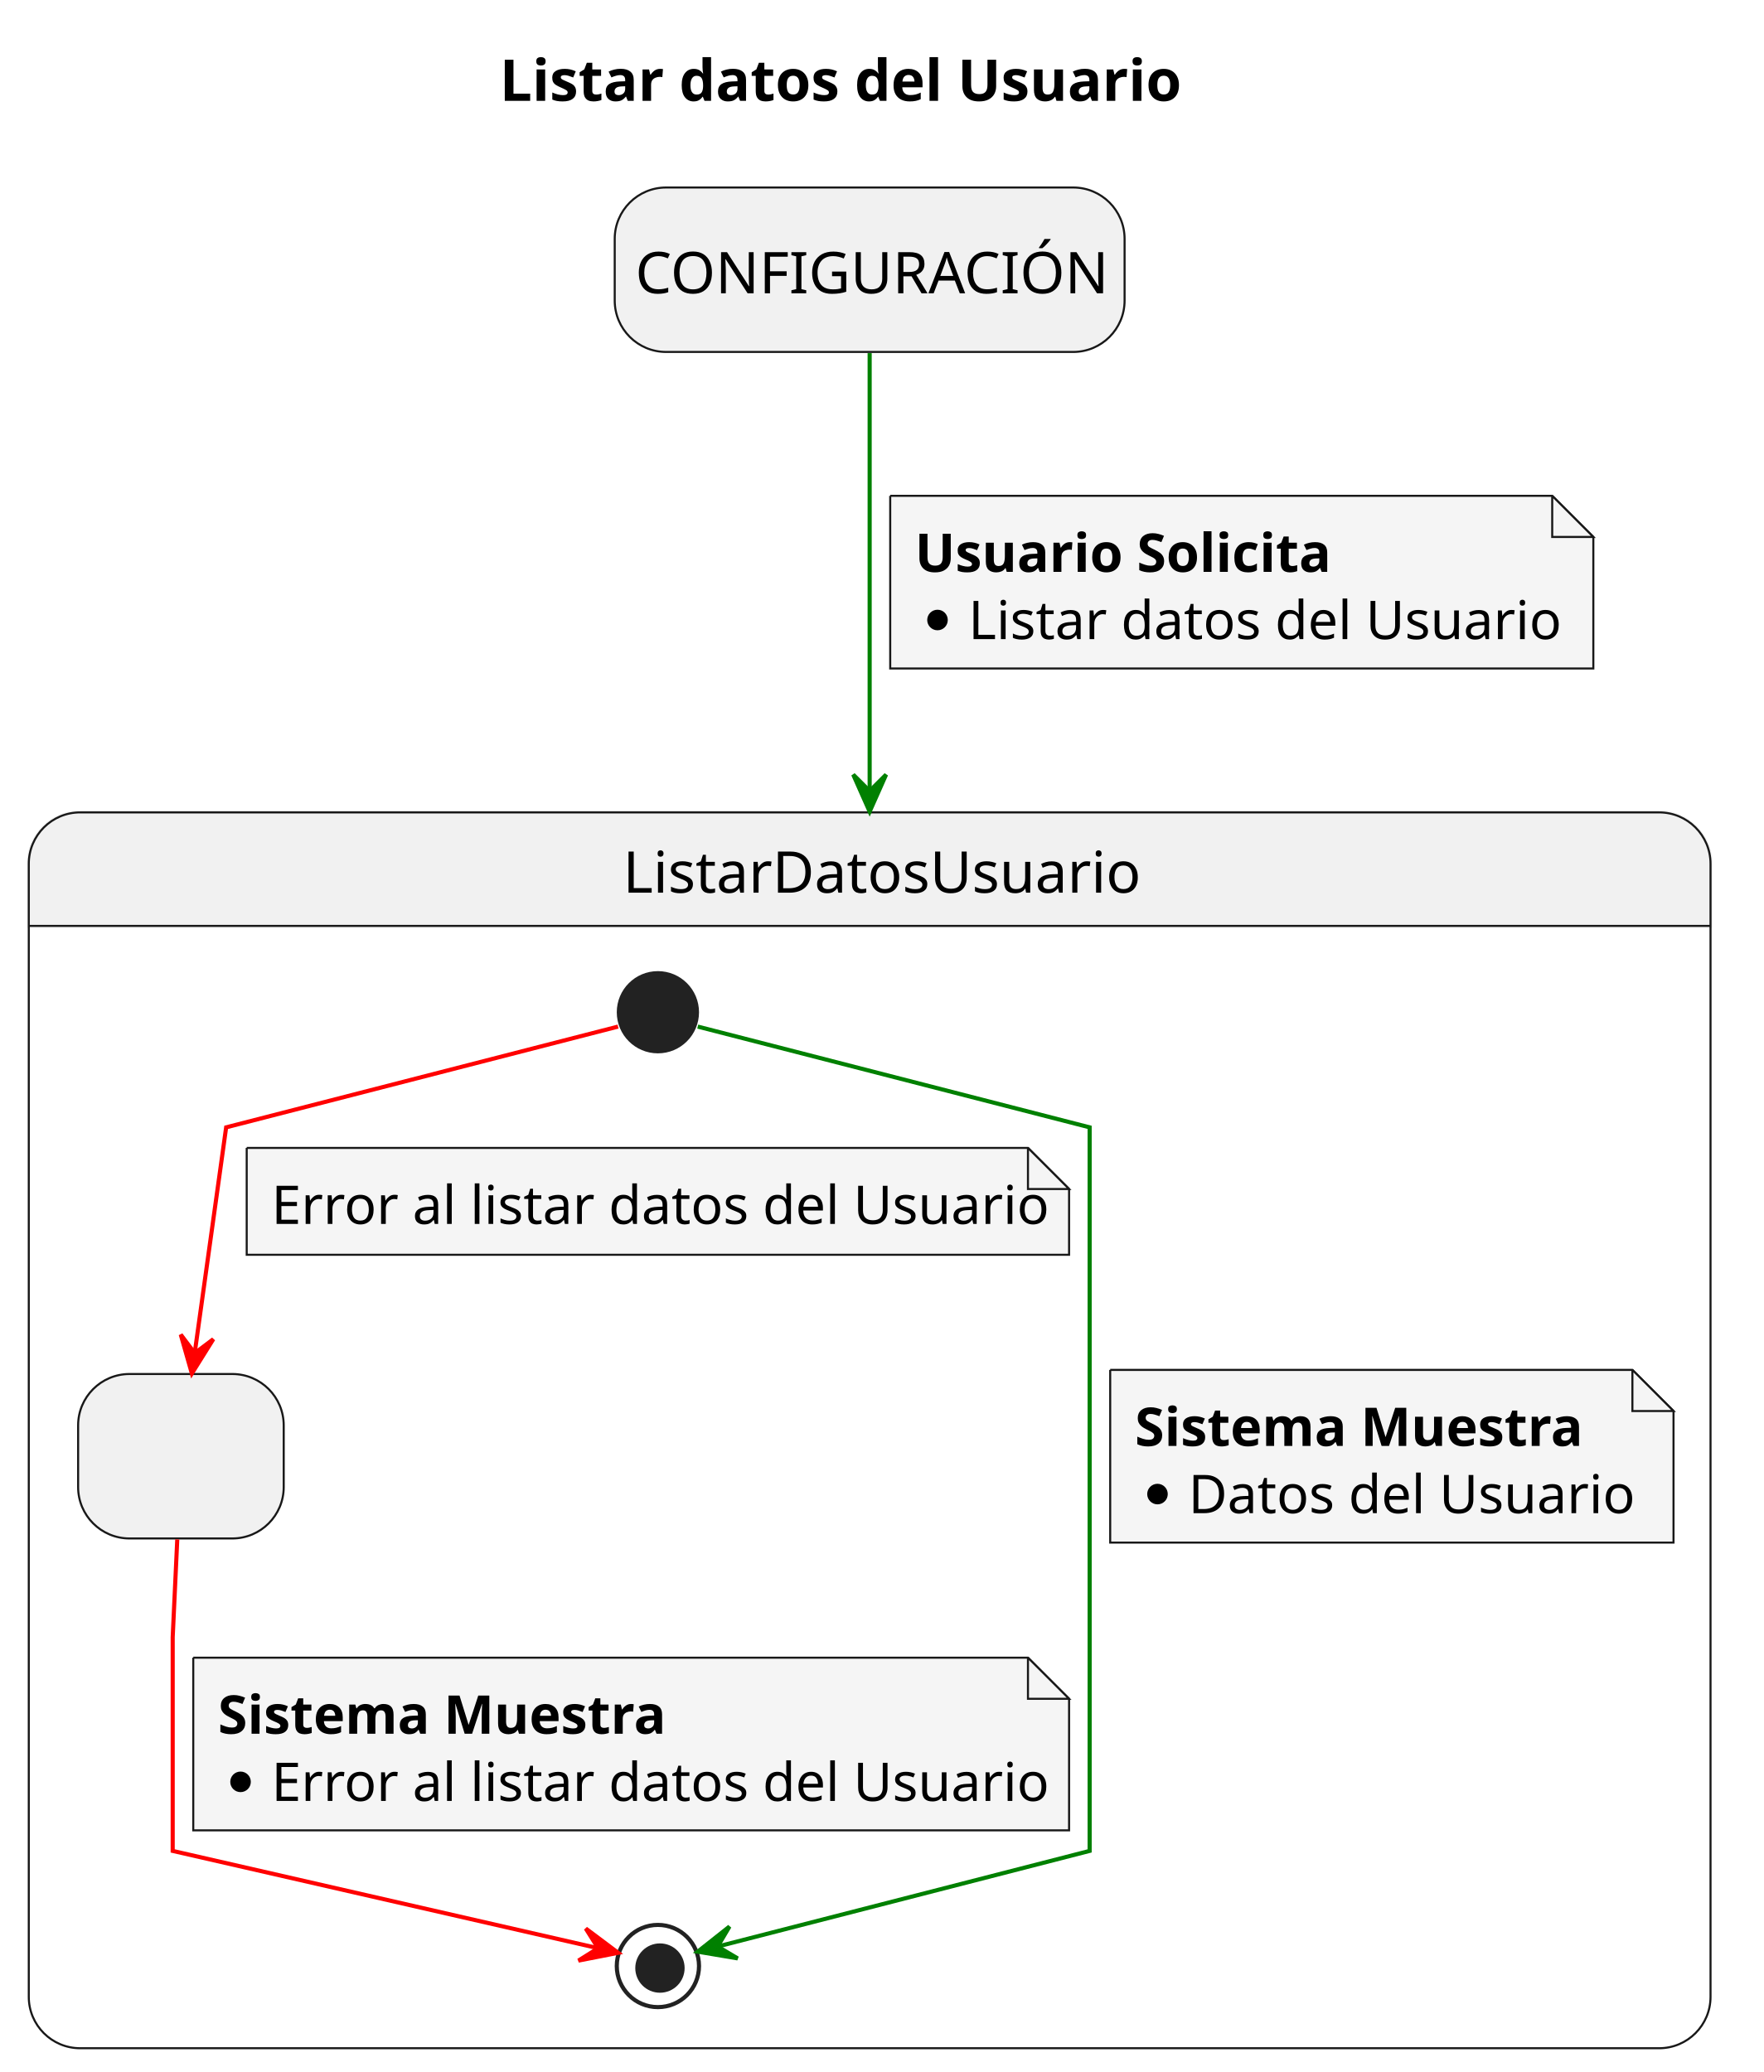
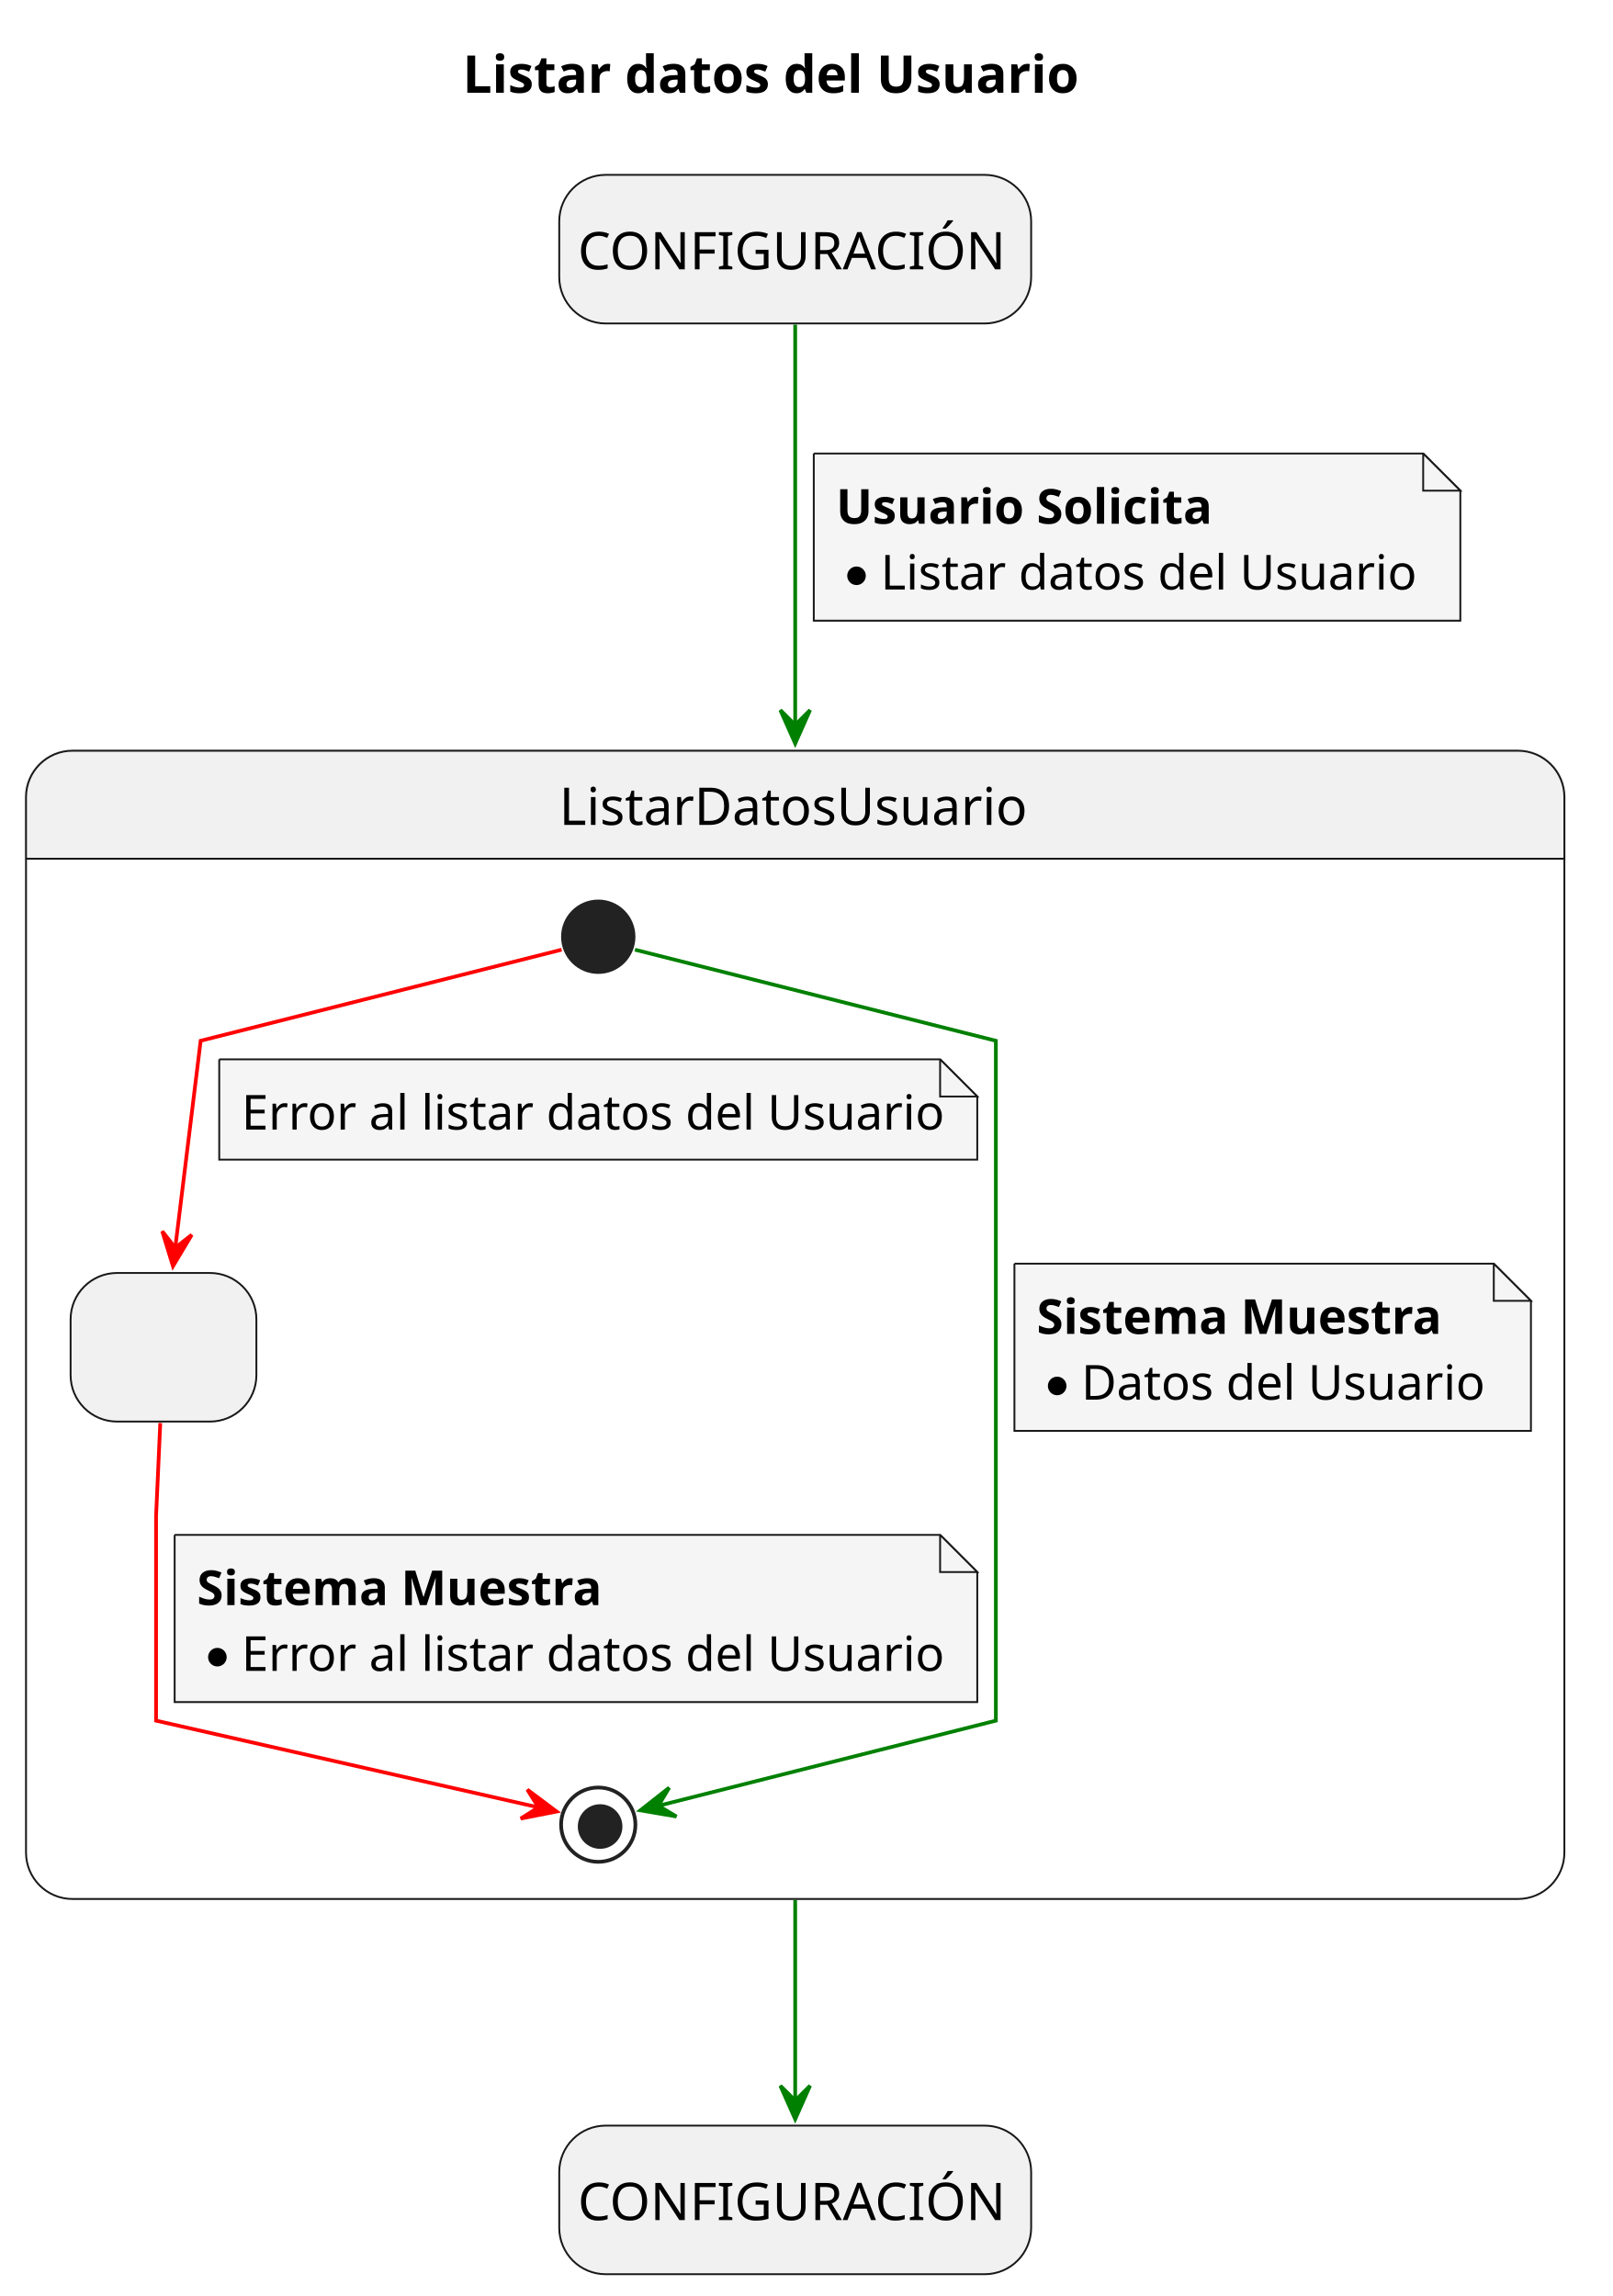
- <svg xmlns="http://www.w3.org/2000/svg" contentStyleType="text/css" height="504px" preserveAspectRatio="none" style="width:429px;height:504px;background:#FFFFFF;" version="1.1" viewBox="0 0 429 504" width="429px" zoomAndPan="magnify">
+ <svg xmlns="http://www.w3.org/2000/svg" contentStyleType="text/css" height="618px" preserveAspectRatio="none" style="width:434px;height:618px;background:#FFFFFF;" version="1.1" viewBox="0 0 434 618" width="434px" zoomAndPan="magnify">
  <defs />
  <g>
-     <rect fill="none" height="27.609" id="_title" style="stroke:none;stroke-width:1.0;" width="176" x="116.5" y="5" />
-     <text fill="#000000" font-family="sans-serif" font-size="14" font-weight="bold" lengthAdjust="spacing" textLength="166" x="121.5" y="24.533">Listar datos del Usuario</text>
-     <rect fill="#F1F1F1" height="40" rx="12.5" ry="12.5" style="stroke:#181818;stroke-width:0.5;" width="124" x="149.5" y="45.609" />
-     <text fill="#000000" font-family="sans-serif" font-size="14" lengthAdjust="spacing" textLength="114" x="154.5" y="71.338">CONFIGURACIÓN</text>
-     <path d="M19.5,197.609 L403.5,197.609 A12.5,12.5 0 0 1 416,210.109 L416,225.219 L7,225.219 L7,210.109 A12.5,12.5 0 0 1 19.5,197.609 " fill="#F1F1F1" style="stroke:#F1F1F1;stroke-width:1.0;" />
-     <rect fill="none" height="300.609" rx="12.5" ry="12.5" style="stroke:#181818;stroke-width:0.5;" width="409" x="7" y="197.609" />
-     <line style="stroke:#181818;stroke-width:0.5;" x1="7" x2="416" y1="225.219" y2="225.219" />
-     <text fill="#000000" font-family="sans-serif" font-size="14" lengthAdjust="spacing" textLength="120" x="151.5" y="217.143">ListarDatosUsuario</text>
-     <rect fill="#F1F1F1" height="40" rx="12.5" ry="12.5" style="stroke:#181818;stroke-width:0.5;" width="50" x="19" y="334.219" />
-     <text fill="#000000" font-family="sans-serif" font-size="14" lengthAdjust="spacing" textLength="4" x="42" y="359.947"> </text>
-     <ellipse cx="160" cy="246.219" fill="#222222" rx="10" ry="10" style="stroke:none;stroke-width:1.0;" />
-     <ellipse cx="160" cy="478.219" fill="none" rx="10" ry="10" style="stroke:#222222;stroke-width:1.0;" />
-     <ellipse cx="160.5" cy="478.719" fill="#222222" rx="6" ry="6" style="stroke:none;stroke-width:1.0;" />
+     <rect fill="none" height="29.068" id="_title" style="stroke:none;stroke-width:1.0;" width="175" x="119.5" y="5" />
+     <text fill="#000000" font-family="sans-serif" font-size="14" font-weight="bold" lengthAdjust="spacing" textLength="165" x="124.5" y="24.966">Listar datos del Usuario</text>
+     <rect fill="#F1F1F1" height="40" rx="12.5" ry="12.5" style="stroke:#181818;stroke-width:0.5;" width="127" x="150.5" y="47.068" />
+     <text fill="#000000" font-family="sans-serif" font-size="14" lengthAdjust="spacing" textLength="117" x="155.5" y="72.5">CONFIGURACIÓN</text>
+     <rect fill="#F1F1F1" height="40" rx="12.5" ry="12.5" style="stroke:#181818;stroke-width:0.5;" width="127" x="150.5" y="572.138" />
+     <text fill="#000000" font-family="sans-serif" font-size="14" lengthAdjust="spacing" textLength="117" x="155.5" y="597.57">CONFIGURACIÓN</text>
+     <path d="M19.5,202.068 L408.5,202.068 A12.5,12.5 0 0 1 421,214.568 L421,231.136 L7,231.136 L7,214.568 A12.5,12.5 0 0 1 19.5,202.068 " fill="#F1F1F1" style="stroke:#F1F1F1;stroke-width:1.0;" />
+     <rect fill="none" height="309.068" rx="12.5" ry="12.5" style="stroke:#181818;stroke-width:0.5;" width="414" x="7" y="202.068" />
+     <line style="stroke:#181818;stroke-width:0.5;" x1="7" x2="421" y1="231.136" y2="231.136" />
+     <text fill="#000000" font-family="sans-serif" font-size="14" lengthAdjust="spacing" textLength="127" x="150.5" y="222.034">ListarDatosUsuario</text>
+     <rect fill="#F1F1F1" height="40" rx="12.5" ry="12.5" style="stroke:#181818;stroke-width:0.5;" width="50" x="19" y="342.636" />
+     <text fill="#000000" font-family="sans-serif" font-size="14" lengthAdjust="spacing" textLength="4" x="42" y="368.068"> </text>
+     <ellipse cx="161" cy="252.136" fill="#222222" rx="10" ry="10" style="stroke:none;stroke-width:1.0;" />
+     <ellipse cx="161" cy="491.136" fill="none" rx="10" ry="10" style="stroke:#222222;stroke-width:1.0;" />
+     <ellipse cx="161.5" cy="491.636" fill="#222222" rx="6" ry="6" style="stroke:none;stroke-width:1.0;" />
    <g id="link_*start*ListarDatosUsuario_*end*ListarDatosUsuario">
-       <path d="M169.69,249.709 C195.68,256.399 265,274.219 265,274.219 C265,274.219 265,450.219 265,450.219 C265,450.219 203.57,466.019 174.68,473.439 " fill="none" id="*start*ListarDatosUsuario-to-*end*ListarDatosUsuario" style="stroke:#008000;stroke-width:1.0;" />
-       <polygon fill="#008000" points="169.69,474.729,179.402,476.366,174.533,473.486,177.413,468.617,169.69,474.729" style="stroke:#008000;stroke-width:1.0;" />
-       <path d="M270,333.219 L270,375.219 L407,375.219 L407,343.219 L397,333.219 L270,333.219 " fill="#F5F5F5" style="stroke:#181818;stroke-width:0.5;" />
-       <path d="M397,333.219 L397,343.219 L407,343.219 L397,333.219 " fill="#F5F5F5" style="stroke:#181818;stroke-width:0.5;" />
-       <text fill="#000000" font-family="sans-serif" font-size="13" font-weight="bold" lengthAdjust="spacing" textLength="105" x="276" y="351.714">Sistema Muestra</text>
-       <ellipse cx="281.5" cy="363.422" fill="#000000" rx="2.5" ry="2.5" style="stroke:#000000;stroke-width:0.0;" />
-       <text fill="#000000" font-family="sans-serif" font-size="13" lengthAdjust="spacing" textLength="103" x="289" y="368.065">Datos del Usuario</text>
+       <path d="M170.87,255.626 C197.36,262.316 268,280.136 268,280.136 C268,280.136 268,463.136 268,463.136 C268,463.136 206.95,478.546 177.08,486.076 " fill="none" id="*start*ListarDatosUsuario-to-*end*ListarDatosUsuario" style="stroke:#008000;stroke-width:1.0;" />
+       <polygon fill="#008000" points="172.34,487.276,182.047,488.94,177.186,486.046,180.08,481.186,172.34,487.276" style="stroke:#008000;stroke-width:1.0;" />
+       <path d="M273,340.136 L273,385.136 L412,385.136 L412,350.136 L402,340.136 L273,340.136 " fill="#F5F5F5" style="stroke:#181818;stroke-width:0.5;" />
+       <path d="M402,340.136 L402,350.136 L412,350.136 L402,340.136 " fill="#F5F5F5" style="stroke:#181818;stroke-width:0.5;" />
+       <text fill="#000000" font-family="sans-serif" font-size="13" font-weight="bold" lengthAdjust="spacing" textLength="110" x="279" y="359.033">Sistema Muestra</text>
+       <ellipse cx="284.5" cy="373.048" fill="#000000" rx="2.5" ry="2.5" style="stroke:#000000;stroke-width:0.0;" />
+       <text fill="#000000" font-family="sans-serif" font-size="13" lengthAdjust="spacing" textLength="106" x="291" y="376.739">Datos del Usuario</text>
    </g>
    <g id="link_*start*ListarDatosUsuario_2">
-       <path d="M150.31,249.709 C124.32,256.399 55,274.219 55,274.219 C55,274.219 50.61,305.759 47.37,328.989 " fill="none" id="*start*ListarDatosUsuario-to-2" style="stroke:#FF0000;stroke-width:1.0;" />
-       <polygon fill="#FF0000" points="46.66,334.099,51.879,325.747,47.359,329.148,43.958,324.628,46.66,334.099" style="stroke:#FF0000;stroke-width:1.0;" />
-       <path d="M60,279.219 L60,305.219 L260,305.219 L260,289.219 L250,279.219 L60,279.219 " fill="#F5F5F5" style="stroke:#181818;stroke-width:0.5;" />
-       <path d="M250,279.219 L250,289.219 L260,289.219 L250,279.219 " fill="#F5F5F5" style="stroke:#181818;stroke-width:0.5;" />
-       <text fill="#000000" font-family="sans-serif" font-size="13" lengthAdjust="spacing" textLength="179" x="66" y="297.714">Error al listar datos del Usuario</text>
+       <path d="M151.13,255.626 C124.64,262.316 54,280.136 54,280.136 C54,280.136 50.06,312.226 47.13,336.136 " fill="none" id="*start*ListarDatosUsuario-to-2" style="stroke:#FF0000;stroke-width:1.0;" />
+       <polygon fill="#FF0000" points="46.55,340.816,51.602,332.362,47.151,335.852,43.66,331.4,46.55,340.816" style="stroke:#FF0000;stroke-width:1.0;" />
+       <path d="M59,285.136 L59,312.136 L263,312.136 L263,295.136 L253,285.136 L59,285.136 " fill="#F5F5F5" style="stroke:#181818;stroke-width:0.5;" />
+       <path d="M253,285.136 L253,295.136 L263,295.136 L253,285.136 " fill="#F5F5F5" style="stroke:#181818;stroke-width:0.5;" />
+       <text fill="#000000" font-family="sans-serif" font-size="13" lengthAdjust="spacing" textLength="183" x="65" y="304.033">Error al listar datos del Usuario</text>
    </g>
    <g id="link_2_*end*ListarDatosUsuario">
-       <path d="M43.11,374.459 C42.57,385.909 42,398.219 42,398.219 C42,398.219 42,450.219 42,450.219 C42,450.219 113.63,466.609 145.28,473.849 " fill="none" id="2-to-*end*ListarDatosUsuario" style="stroke:#FF0000;stroke-width:1.0;" />
-       <polygon fill="#FF0000" points="150.34,475.009,142.458,469.103,145.466,473.894,140.675,476.901,150.34,475.009" style="stroke:#FF0000;stroke-width:1.0;" />
-       <path d="M47,403.219 L47,445.219 L260,445.219 L260,413.219 L250,403.219 L47,403.219 " fill="#F5F5F5" style="stroke:#181818;stroke-width:0.5;" />
-       <path d="M250,403.219 L250,413.219 L260,413.219 L250,403.219 " fill="#F5F5F5" style="stroke:#181818;stroke-width:0.5;" />
-       <text fill="#000000" font-family="sans-serif" font-size="13" font-weight="bold" lengthAdjust="spacing" textLength="105" x="53" y="421.714">Sistema Muestra</text>
-       <ellipse cx="58.5" cy="433.422" fill="#000000" rx="2.5" ry="2.5" style="stroke:#000000;stroke-width:0.0;" />
-       <text fill="#000000" font-family="sans-serif" font-size="13" lengthAdjust="spacing" textLength="179" x="66" y="438.065">Error al listar datos del Usuario</text>
+       <path d="M43.13,383.026 C42.59,395.016 42,408.136 42,408.136 C42,408.136 42,463.136 42,463.136 C42,463.136 112.46,479.126 144.95,486.496 " fill="none" id="2-to-*end*ListarDatosUsuario" style="stroke:#FF0000;stroke-width:1.0;" />
+       <polygon fill="#FF0000" points="149.79,487.596,141.905,481.695,144.915,486.484,140.126,489.494,149.79,487.596" style="stroke:#FF0000;stroke-width:1.0;" />
+       <path d="M47,413.136 L47,458.136 L263,458.136 L263,423.136 L253,413.136 L47,413.136 " fill="#F5F5F5" style="stroke:#181818;stroke-width:0.5;" />
+       <path d="M253,413.136 L253,423.136 L263,423.136 L253,413.136 " fill="#F5F5F5" style="stroke:#181818;stroke-width:0.5;" />
+       <text fill="#000000" font-family="sans-serif" font-size="13" font-weight="bold" lengthAdjust="spacing" textLength="110" x="53" y="432.033">Sistema Muestra</text>
+       <ellipse cx="58.5" cy="446.048" fill="#000000" rx="2.5" ry="2.5" style="stroke:#000000;stroke-width:0.0;" />
+       <text fill="#000000" font-family="sans-serif" font-size="13" lengthAdjust="spacing" textLength="183" x="65" y="449.739">Error al listar datos del Usuario</text>
    </g>
    <g id="link_startState_ListarDatosUsuario">
-       <path d="M211.5,85.889 C211.5,108.899 211.5,149.659 211.5,192.219 " fill="none" id="startState-to-ListarDatosUsuario" style="stroke:#008000;stroke-width:1.0;" />
-       <polygon fill="#008000" points="211.5,197.419,215.5,188.419,211.5,192.419,207.5,188.419,211.5,197.419" style="stroke:#008000;stroke-width:1.0;" />
-       <path d="M216.5,120.609 L216.5,162.609 L387.5,162.609 L387.5,130.609 L377.5,120.609 L216.5,120.609 " fill="#F5F5F5" style="stroke:#181818;stroke-width:0.5;" />
-       <path d="M377.5,120.609 L377.5,130.609 L387.5,130.609 L377.5,120.609 " fill="#F5F5F5" style="stroke:#181818;stroke-width:0.5;" />
-       <text fill="#000000" font-family="sans-serif" font-size="13" font-weight="bold" lengthAdjust="spacing" textLength="100" x="222.5" y="139.105">Usuario Solicita</text>
-       <ellipse cx="228" cy="150.812" fill="#000000" rx="2.5" ry="2.5" style="stroke:#000000;stroke-width:0.0;" />
-       <text fill="#000000" font-family="sans-serif" font-size="13" lengthAdjust="spacing" textLength="137" x="235.5" y="155.456">Listar datos del Usuario</text>
+       <path d="M214,87.378 C214,110.608 214,151.898 214,195.238 " fill="none" id="startState-to-ListarDatosUsuario" style="stroke:#008000;stroke-width:1.0;" />
+       <polygon fill="#008000" points="214,200.128,218,191.128,214,195.128,210,191.128,214,200.128" style="stroke:#008000;stroke-width:1.0;" />
+       <path d="M219,122.068 L219,167.068 L393,167.068 L393,132.068 L383,122.068 L219,122.068 " fill="#F5F5F5" style="stroke:#181818;stroke-width:0.5;" />
+       <path d="M383,122.068 L383,132.068 L393,132.068 L383,122.068 " fill="#F5F5F5" style="stroke:#181818;stroke-width:0.5;" />
+       <text fill="#000000" font-family="sans-serif" font-size="13" font-weight="bold" lengthAdjust="spacing" textLength="102" x="225" y="140.965">Usuario Solicita</text>
+       <ellipse cx="230.5" cy="154.98" fill="#000000" rx="2.5" ry="2.5" style="stroke:#000000;stroke-width:0.0;" />
+       <text fill="#000000" font-family="sans-serif" font-size="13" lengthAdjust="spacing" textLength="141" x="237" y="158.671">Listar datos del Usuario</text>
+     </g>
+     <g id="link_ListarDatosUsuario_endState">
+       <path d="M214,511.418 C214,532.308 214,551.428 214,565.698 " fill="none" id="ListarDatosUsuario-to-endState" style="stroke:#008000;stroke-width:1.0;" />
+       <polygon fill="#008000" points="214,570.398,218,561.398,214,565.398,210,561.398,214,570.398" style="stroke:#008000;stroke-width:1.0;" />
    </g>
  </g>
</svg>
